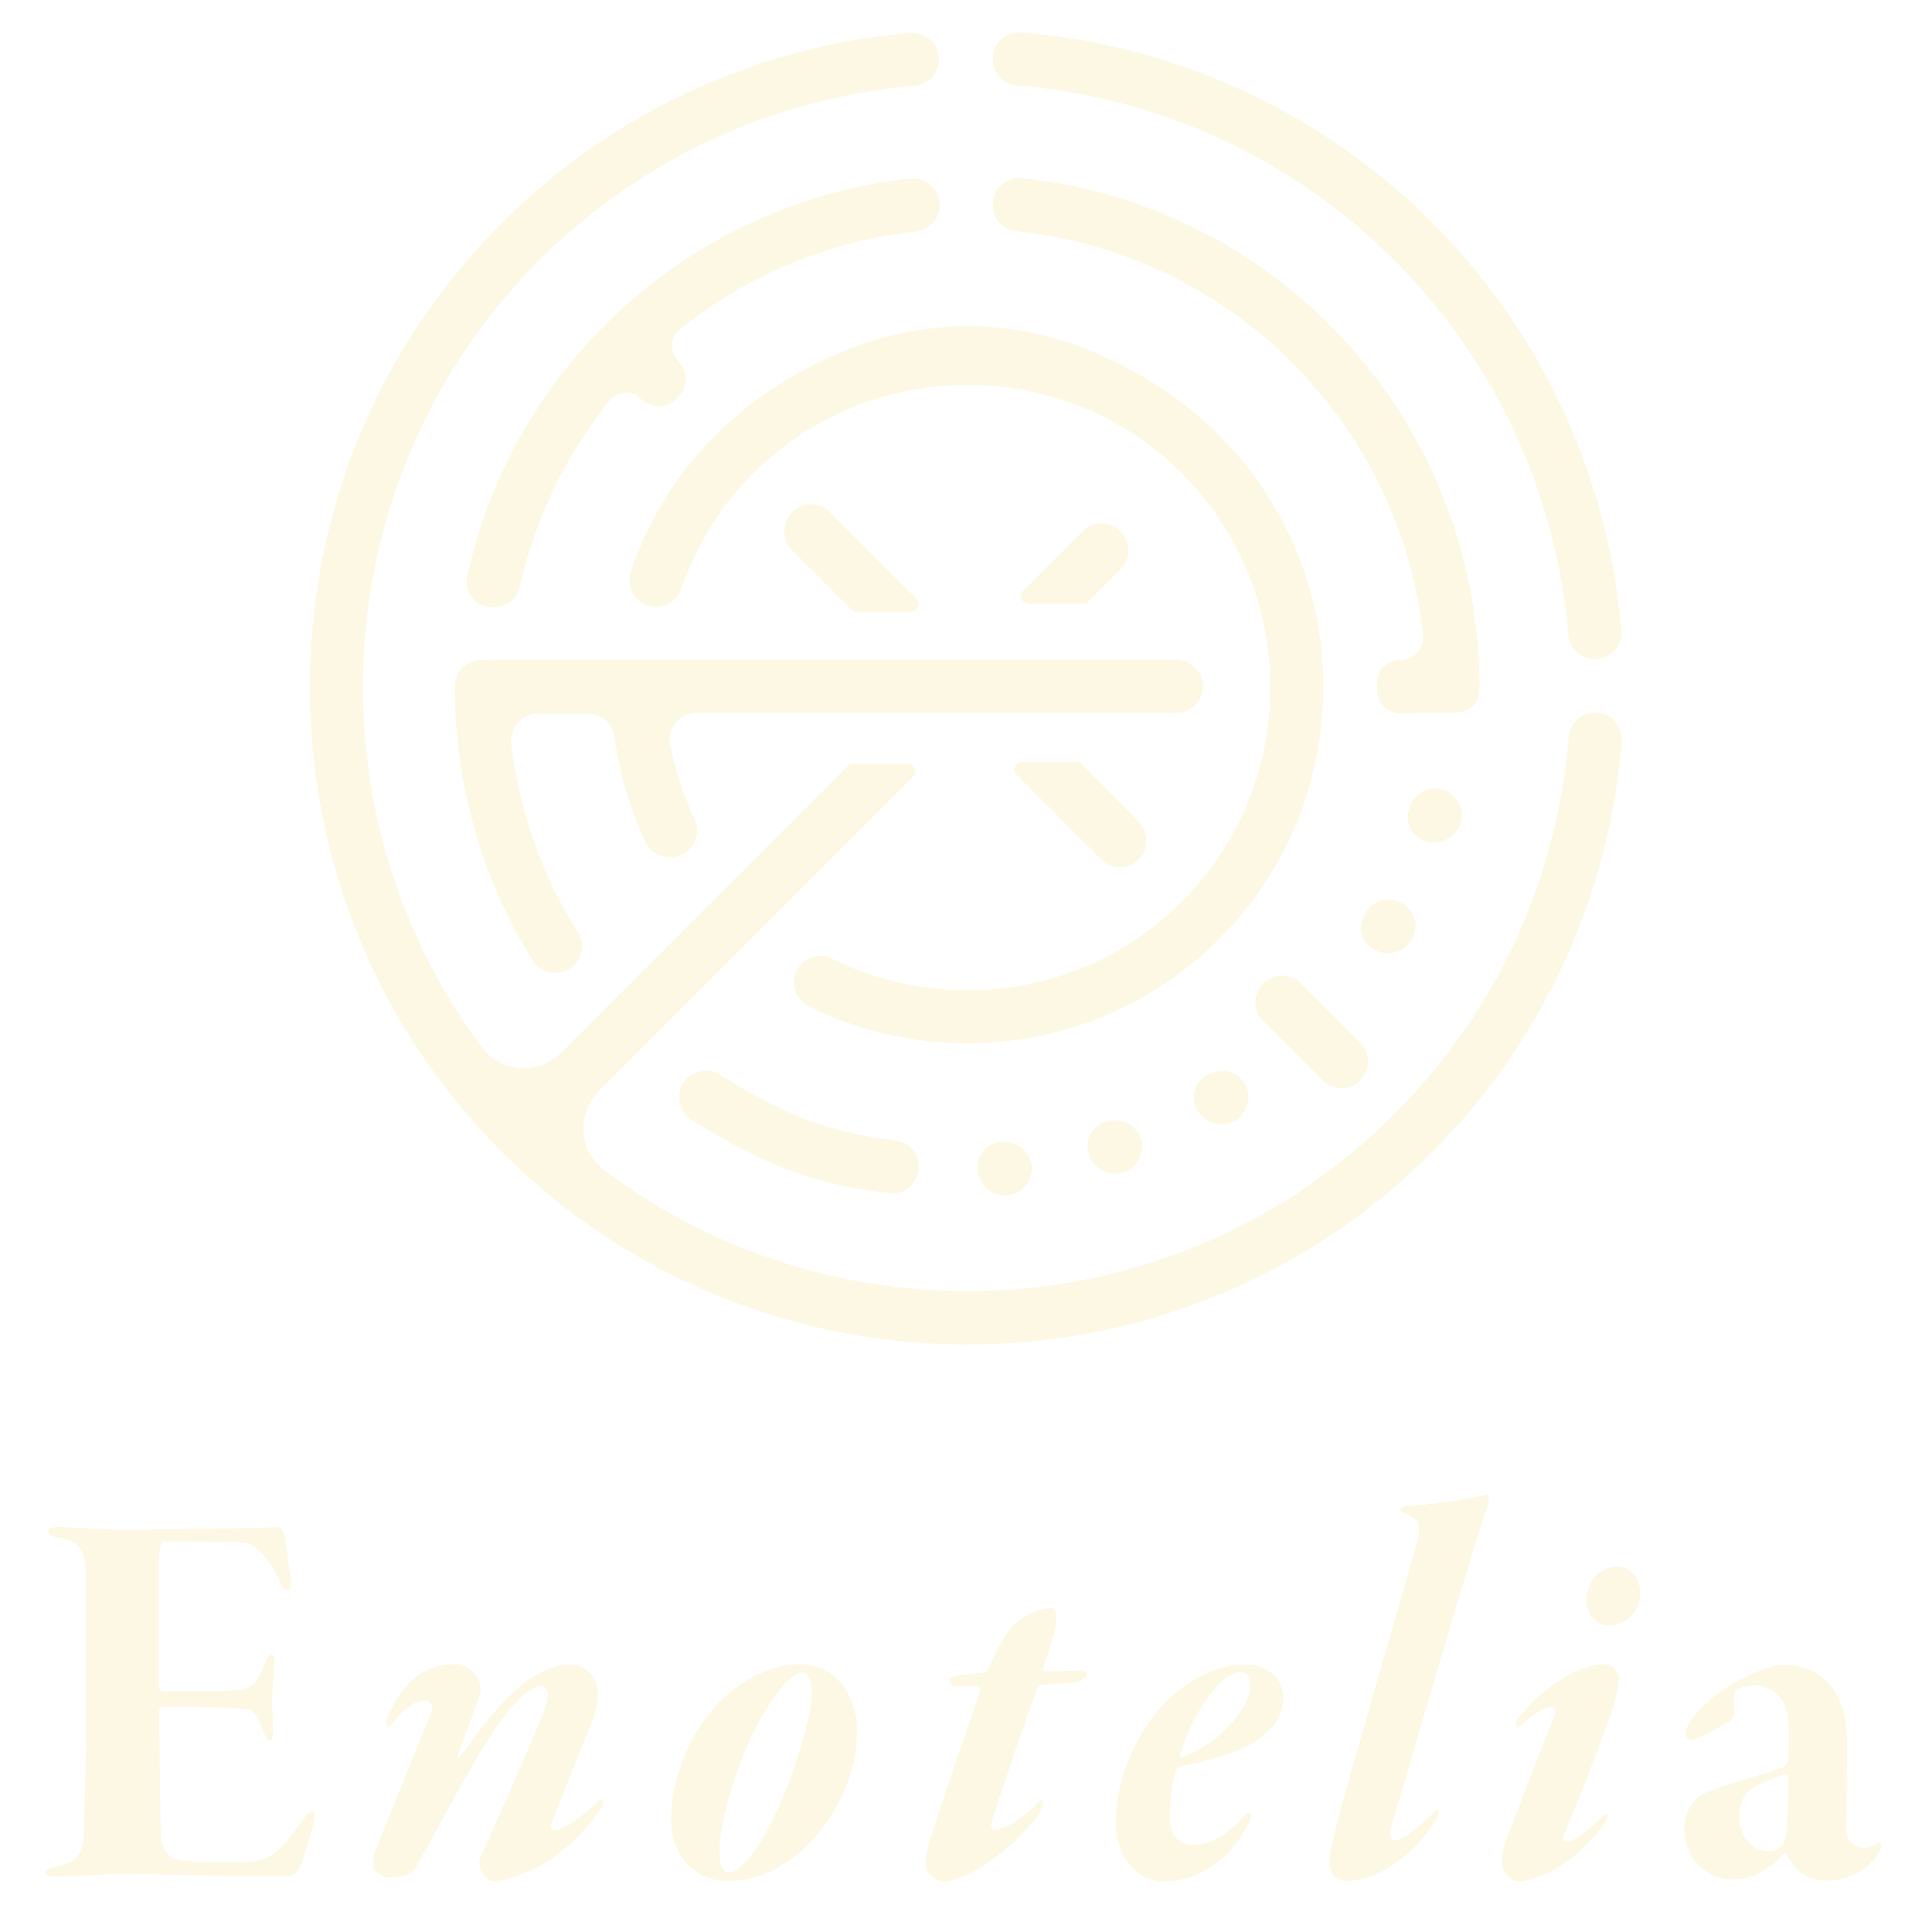
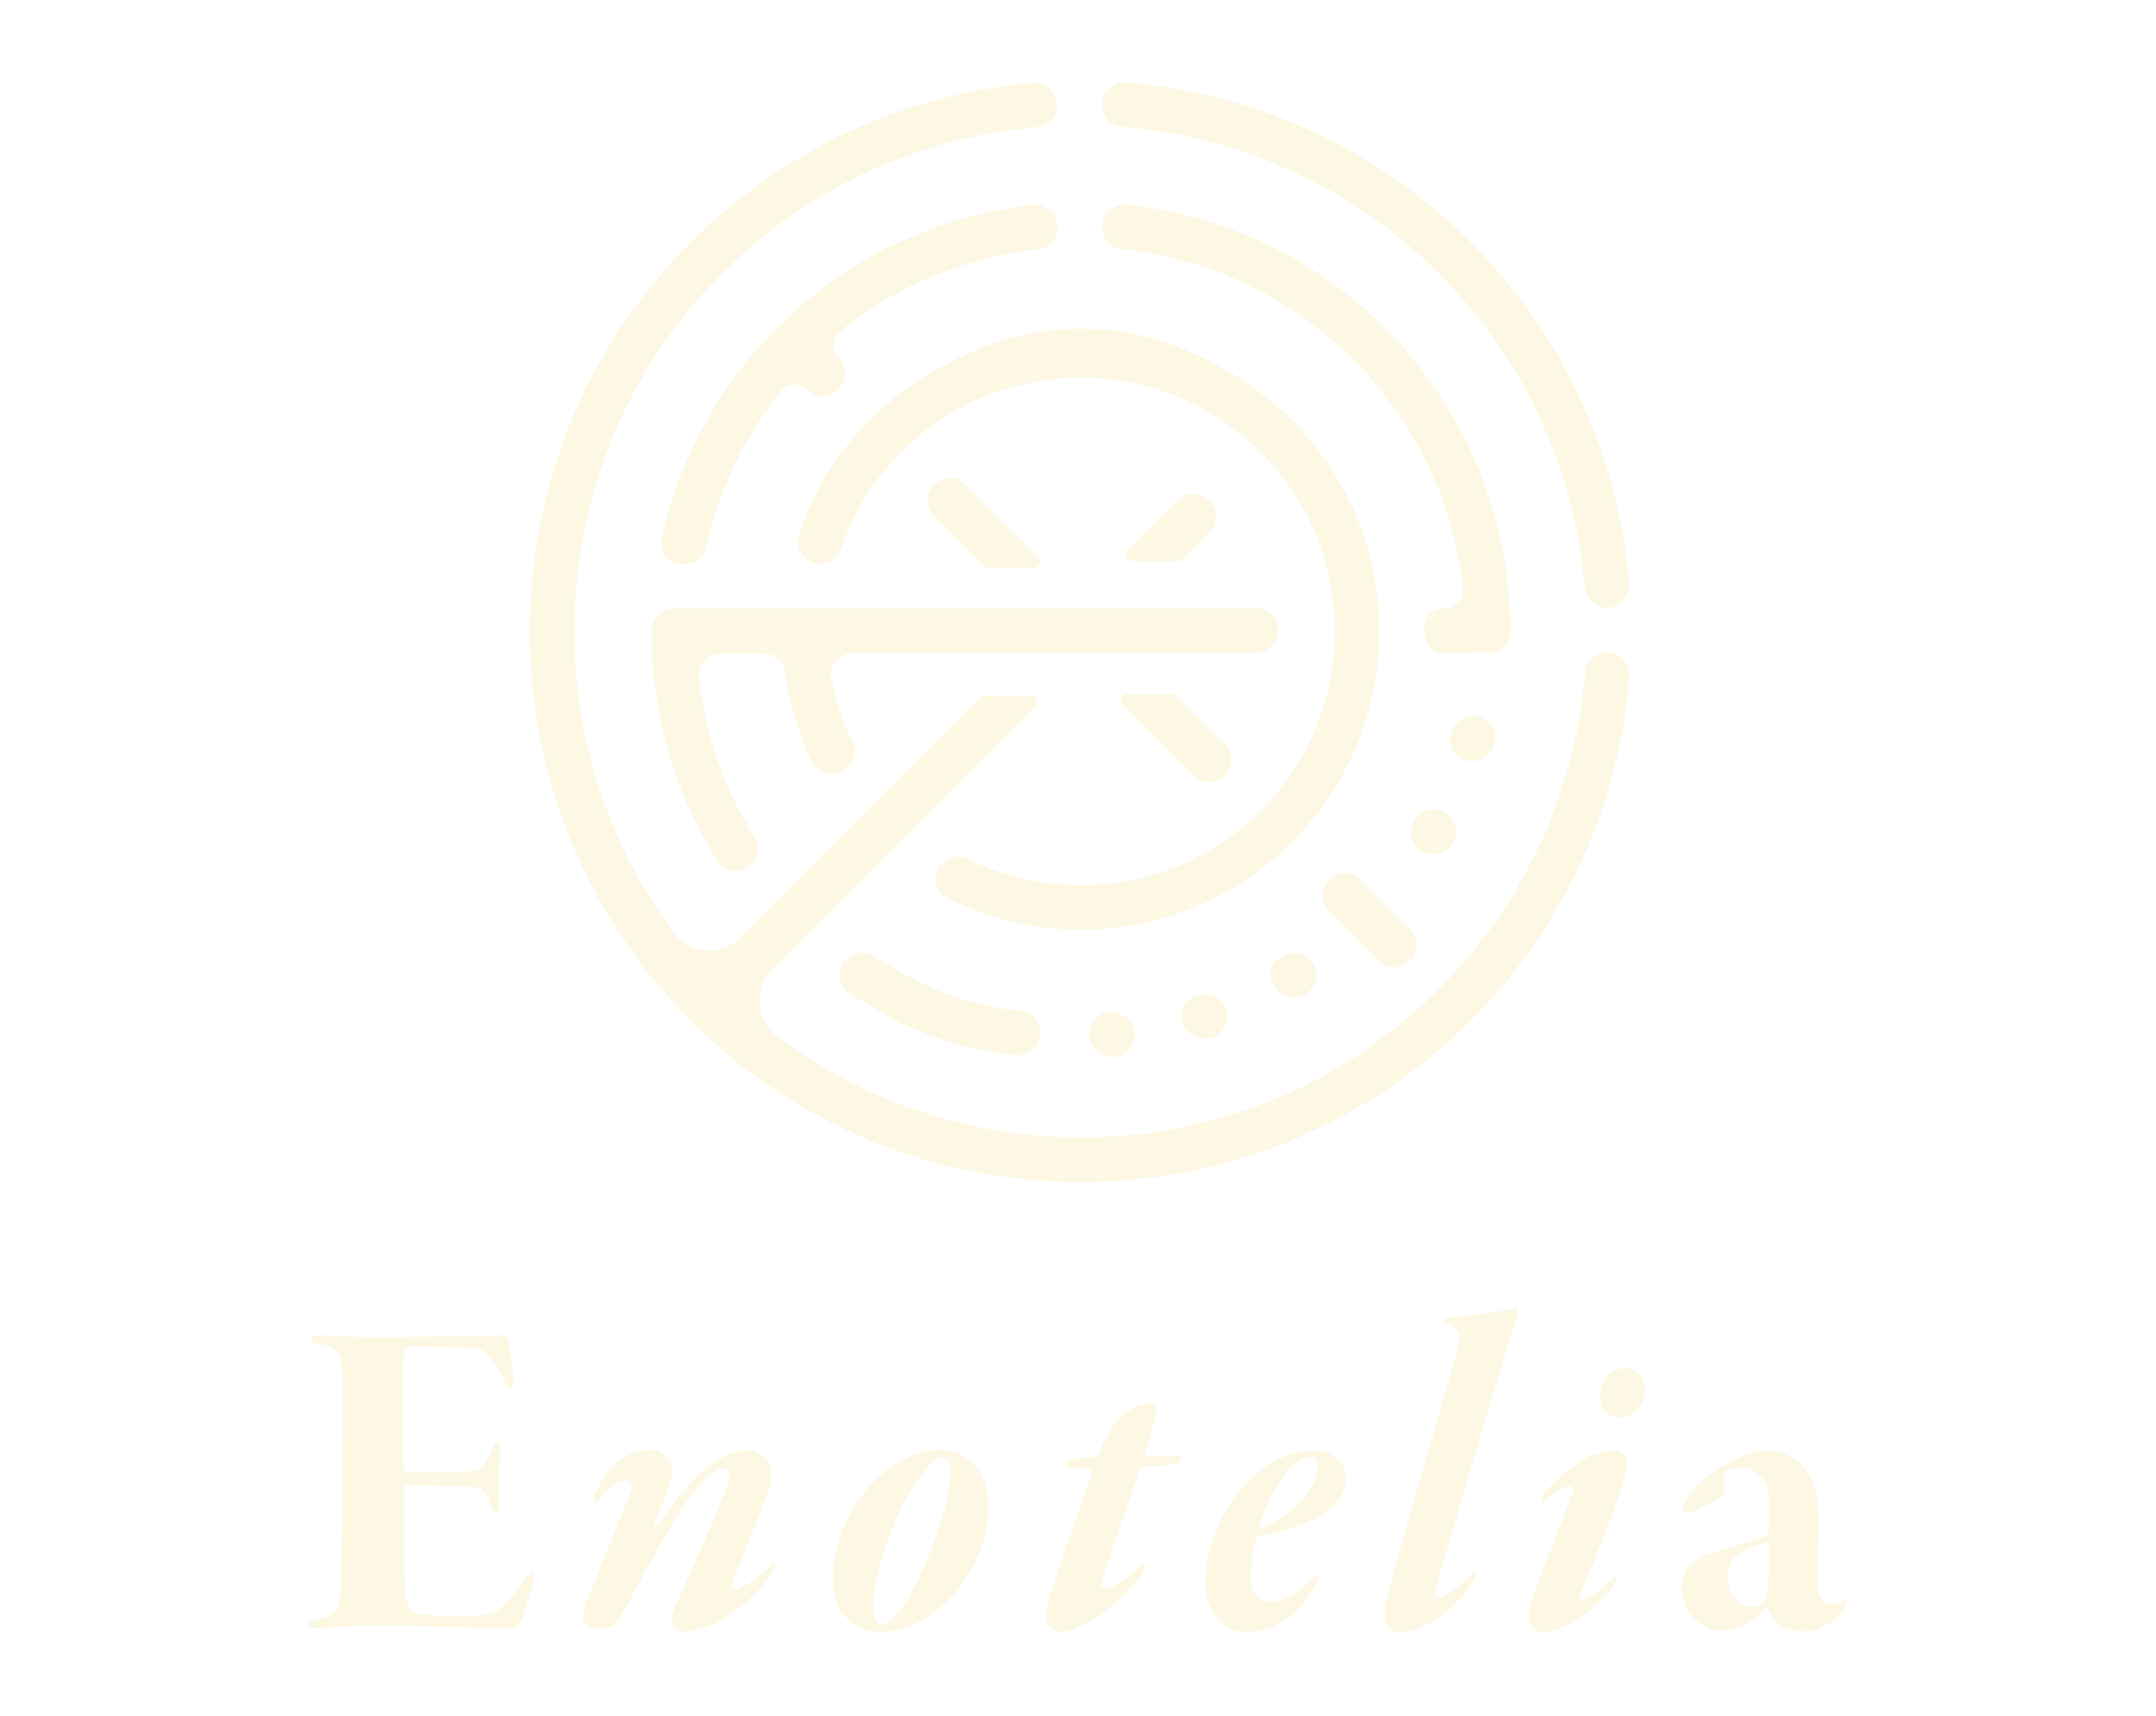
- <svg xmlns="http://www.w3.org/2000/svg" version="1.1" id="Layer_1" x="0px" y="0px" viewBox="0 0 500 500" style="enable-background:new 0 0 500 500;" xml:space="preserve">
+ <svg xmlns="http://www.w3.org/2000/svg" version="1.1" id="Layer_1" x="0px" y="0px" viewBox="0 0 1920 1528" style="enable-background:new 0 0 1920 1528;" xml:space="preserve">
  <style type="text/css">
	.st0{fill:#FCF8E3;}
</style>
-   <path class="st0" d="M15,395.2c3.6,0,12.6,0.7,15.2,0.7c11.3,0,26.9-0.4,32.7-0.4c5.5,0,8-0.3,9.1-0.3c0.6,0,1.6,1.4,1.7,2.3  l1.6,11.9c0,0.9-0.3,2.2-0.7,2.2c-0.7,0-1.4-0.4-2-1.9c-1.9-5.1-6.1-9.8-8.7-10.4c-1.7-0.3-11.4-0.4-21.1-0.4c-1,0-1.6,0.4-1.7,6.6  v31c0,0.3,0.4,1.2,1,1.2h13.5c4.2,0,7.8-0.3,9.3-1.2c1.4-0.9,2.3-2.5,3.9-6.6c0.1-0.4,0.7-1.7,1.6-1.7c0.6,0,0.7,1.4,0.7,1.7  c0,1-0.6,7.5-0.7,9.1s0.3,7.8,0.3,8.8c0,2-0.4,2.6-0.9,2.6c-0.4,0-0.9-0.4-1.6-2.3c-0.7-1.7-1.9-5.6-4.5-5.8  c-3.9-0.3-6.8-0.6-21.8-0.6c-0.3,0-0.7,0.9-0.7,1.2c0,7.4,0.4,29.7,0.4,32.3c0,1.6,1.4,5.5,3.6,5.9c1.7,0.3,4.8,0.9,12.4,0.9  c5.9,0,11,0.4,14.6-3.5c2.3-2,4.8-5.8,6.2-7.5c1-1.4,1.7-2.3,2.5-2.3c0.6,0,0.7,1.3,0.3,2.9c-0.3,1.2-2.9,10.4-3.6,11.7  c-0.6,1.4-2,2.3-3.3,2.3c-15.3,0-31.4-0.6-43-0.6c-4.9,0-15.3,0.7-16.9,0.7c-1.9,0-2.7-0.4-2.7-1c0-0.9,1-1.2,2.6-1.6  c4.1-0.7,7.1-1.9,7.4-8.5c0.7-22,0.6-43.8,0.6-66.2c0-7.7-1.9-9.7-7.2-10.4c-1.6-0.3-2.6-0.9-2.6-1.6  C12.2,395.6,13.4,395.2,15,395.2z M124.2,438.6c-1,2.6-2.9,8.4-5.4,14.6c-0.9,2-0.4,2.2,0.9,0.6c8.2-11.3,17.1-23,28.3-23  c3.8,0,6.7,3.8,6.7,7.1c0,1.7,0,4.2-2,8.8L143,471c-0.9,2.2-0.3,2.7,0.6,2.7c2.2,0,6.9-3.3,11.4-7.7c1.2-1.2,1.3,0.9,0.6,2  c-9.4,13.7-22.1,18.8-28.1,18.8c-2.5,0-3.9-4.3-3.3-5.8c0.7-1.7,14.6-32.4,17.1-39.5c1-3.8,0.3-5.1-1.6-5.1c-2.6,0-7.2,4.6-11.6,11  c-8.8,13.5-15.9,28.2-20.7,36.2c-0.6,1-2.6,2.3-6.7,2.3c-1.6,0-4.3-1.7-4.2-3.3c0-0.9,0.4-3.5,1.3-5.3c4.5-11.1,11.4-28.5,13.6-33.4  c1.3-2.9-0.3-3.8-1.7-3.8c-2.9,0-6.2,3.3-8.5,6.4c-0.9,1.2-1.6-0.6-1-1.9c2-4.5,6.4-13.9,17.5-13.9  C122.4,430.8,125.2,435.5,124.2,438.6z M221.8,447.8c0,14.8-8.8,27-16.1,32.5c-7.4,5.9-13.7,6.5-17.8,6.5c-5.4,0-14.2-3.9-14.2-16.3  c0-7.4,2.9-18.4,9.8-26.9c6.7-8.4,15.6-12.9,23.6-12.9C216.8,430.8,221.8,439.4,221.8,447.8z M199.7,440.2  c-7.2,10.3-13.5,29.2-13.5,39.1c0,4,1.2,5.3,2.6,5.3c1.3,0,3.8-1.9,5.8-4.6c6.7-8.4,15.5-32.7,15.5-41.9c0-3.8-1.2-5.2-2.5-5.2  C205.9,432.8,203.4,434.9,199.7,440.2z M269.4,436c-0.6,0-1.2,1.3-1.4,2c-2.6,7.5-7.4,21-11.3,33.3c-0.4,1.3-0.3,2.3,0.9,2.3  c1.3,0,5.8-1.7,10.8-6.9c2.5-2.6,1.3,1.3,0.6,2.6c-7.2,10.1-19.5,17.6-24.7,17.6c-2.5,0-4.8-2.2-4.8-4.8c0-2.2,1.4-6.8,1.9-8.1  c1.7-5.4,7.2-21.8,12.3-36.3c0.1-0.4-0.3-1.3-0.6-1.3h-5.6c-1.3,0-1.9-1.3-1.9-1.6c0-0.7,1.9-1,2.6-1.2c0.7-0.1,3.9-0.6,6.7-0.7  c0.4-0.1,0.9-0.9,1-1.2c1.7-4.3,4.3-8.5,5.5-10.3c1.7-2,6.5-5.2,10.7-5.2c1.7,0,1.3,3.9,1,4.9c-1,4.2-2.5,8.8-3.2,10.7  c-0.1,0.6,0,0.7,0.4,0.7c2.7,0,5.3-0.1,9.4-0.1c0.7,0,1.7,0.4,1.7,1c0,0.3-0.9,1.6-3.3,1.9C275.1,435.7,270.6,436,269.4,436z   M332.1,439c-0.1,3.6-0.9,7.1-6.2,11c-4.3,3.3-14.6,6.2-20.5,7.1c-0.6,0.1-1.2,1.3-1.3,1.7c-0.9,3.2-1.3,6.8-1.3,11.6  c0,3.9,1.7,7.1,5.9,7.1c3.5,0,8.2-1.9,12.6-6.7c0.9-1.2,1.5-1.7,2-1.7c0.9,0,0.2,2.2-0.4,3.2c-5.2,9.8-13.2,14.6-22,14.6  c-5.6,0-12.1-5.2-12.1-15.2c0-10.8,4.5-20.5,9-26.6c6.7-9.3,16.3-14.3,24.3-14.3C329.5,430.8,332.1,436,332.1,439z M305.4,454  c-0.2,0.4,0.1,0.9,0.3,0.9c8-2.7,17.8-11.7,17.8-18.8c0-2.3-0.7-3.3-2.5-3.3C316.4,432.8,309.5,441.5,305.4,454z M384.9,390.1  c-3.8,10.3-21.5,71.5-24.9,82.7c-0.4,1.3-0.4,3.5,0.9,3.5c1.9,0,5.5-2.6,10-7.1c1.9-2,1.9,0.3,0.3,2.6c-5.5,8-14.2,15-22.9,15  c-3.3,0-4.3-3.5-4.3-4.6c0-2.9,1.2-6.7,1.9-9.8c4.5-17.5,18.5-64.4,20.7-72.8c1.5-5.3,0.4-6.5-3.3-8.1c-1.2-0.4-1.4-1.6,1-1.7  c4.9-0.3,13.9-1.6,18.2-2.5c0.7-0.1,1.6-0.4,2.3-0.4C385.6,386.9,385.4,388.5,384.9,390.1z M418.9,433.9c0.2,1.3-0.7,5.9-1.7,8.7  c-3.9,11.4-8.8,23.4-12.4,32c-0.7,2,0.1,2,0.9,2c1.4,0,5.6-3,9.1-6.5c1.2-1.2,1.6,0,0.6,1.6c-6.2,9.1-16.2,15.2-22.9,15.2  c-1.6,0-3.8-2.8-3.8-4.5c-0.2-1.6,0.1-4.1,2.5-10c2.8-7.1,6.8-17.6,11.1-28.5c0.3-1,0.2-2.2-0.7-2.2c-1.3,0-3.9,1.2-7.4,4.3  c-1.6,1.6-2.6,0.4-1.3-1.3c5.9-7.5,15.2-14,22.7-14C417.1,430.8,418.4,432.2,418.9,433.9z M424.5,412.5c-0.2,5.5-4.8,8.2-8,8.2  s-5.9-2.8-5.9-6.8c0-4.8,3.8-8.5,7.7-8.5C423,405.4,424.6,409.6,424.5,412.5z M473.7,436.1c3.6,4.3,4.3,10.6,4.3,14.9  c0,7.7-0.2,19.1-0.2,22.9c0,1.7,1.6,4.3,4.3,4.3c1.2,0,2.6-0.3,4-1.2c0.4-0.3,1,0.7,0.6,1.6c-3,5.9-9.1,8.1-14,8.1  c-6.5,0-9.3-4.6-10.3-6.9c0-0.1-0.4-0.4-0.7-0.1c-4.3,4.9-9,6.7-13.9,6.7c-5.2,0-11.9-4.8-11.9-13.3c0-4.9,3-8,5.4-9.1  c4.1-1.9,15.5-4.8,19.8-6.5c0.9-0.3,1.5-1,1.7-2.2c0.3-1.7,0.2-6.1,0.2-6.9c0-5.8-1.2-8-3-9.8c-1.6-1.6-3.8-2.5-5.5-2.5  s-3.8,0.6-4.8,1c-0.6,0.3-1,1.2-1,2c0,0.9,0.3,3.3,0.1,4.8c0,0.1-0.4,1-0.9,1.3c-1.7,1.2-7.2,4.2-9.8,5.1c-0.9,0.3-1.9-0.9-1.9-1.7  c0-1.9,2.3-4.8,4.3-6.8c2.6-2.3,4.3-4.2,11-7.7c3.2-1.7,7.8-3.2,10-3.2C468.5,430.8,472.1,434.2,473.7,436.1z M461.2,477.6  c0.3-0.3,0.9-1.7,1-2.6c0.3-2.2,0.7-8.2,0.7-14.8c0-0.3-0.3-1.2-1-1c-1.3,0.4-4.8,1.6-7.5,3c-2.9,1.6-4.3,4.3-4.3,7.8  c0,5.9,3.9,9.1,7.4,9.1C459.1,479.2,460.4,478.6,461.2,477.6z M406,190.7c0.3-3.6,3.3-6.3,6.8-6.3l0,0c4,0,7.2,3.4,6.9,7.5  c-3.2,38.8-19.5,76.7-49.1,106.3c-70.9,70.9-189.2,66-253.6-14.5c-48-60.1-49.2-146.8-2.7-208.1c31-40.8,75.5-63.1,121.2-67.1  c4-0.3,7.5,2.8,7.5,6.9l0,0c0,3.6-2.7,6.5-6.3,6.8c-35.4,3-70,18.1-97.1,45.1c-55.4,55.4-60.4,142.4-15.1,203.5  c5.2,7,14.8,7.6,21,1.4l74.5-74.5h14.9c1.7,0,2.6,2.1,1.4,3.3l-81,81c-6.2,6.2-5.7,15.7,1.3,21c61.2,45.9,148.6,41.1,204.2-14.6  C388,261.2,403.1,226.4,406,190.7z M256.9,15.3L256.9,15.3c0,3.5,2.7,6.6,6.2,6.8c35.7,2.9,70.5,18,97.7,45.2  c27.1,27.1,42.1,61.7,45.1,97.1c0.3,3.5,3.3,6.2,6.8,6.2l0,0c4.1,0,7.2-3.5,6.9-7.5c-3.3-38.5-19.6-76.1-49-105.5  C341,28,303.1,11.6,264.4,8.4C260.3,8.1,256.9,11.2,256.9,15.3z M279.4,197.2h-14.9c-1.7,0-2.6,2.1-1.4,3.3l21.9,21.9  c2.7,2.7,7.1,2.7,9.7,0l0,0c2.7-2.7,2.7-7.1,0-9.7L279.4,197.2z M326.9,254.5L326.9,254.5c-2.7,2.7-2.7,7.1,0,9.7l15.4,15.4  c2.7,2.7,7.1,2.7,9.7,0l0,0c2.7-2.7,2.7-7.1,0-9.7l-15.4-15.4C334,251.8,329.6,251.8,326.9,254.5z M280.2,137.5l-15.4,15.4  c-1.2,1.2-0.4,3.3,1.4,3.3h14.9l8.9-8.9c2.7-2.7,2.7-7.1,0-9.7l0,0C287.3,134.8,282.9,134.8,280.2,137.5z M377,184.4  c3.2,0,5.8-2.5,5.9-5.7c0.2-34.2-12.7-68.6-38.8-94.6c-22.3-22.3-50.5-34.9-79.6-38c-4.1-0.4-7.6,2.8-7.6,6.9l0,0  c0,3.5,2.6,6.5,6.1,6.8c26.1,2.8,51.5,14.1,71.4,34.1c19.7,19.7,31,44.6,33.9,70.3c0.4,3.5-2.3,6.6-5.8,6.6h-0.2  c-3.2,0-5.9,2.6-5.9,5.9v2c0,3.2,2.6,5.9,5.9,5.9L377,184.4z M178.4,219.8L178.4,219.8c2-2,2.6-5.1,1.4-7.7  c-3-6.3-5.1-12.8-6.4-19.5c-0.8-4.2,2.5-8.1,6.8-8.1h124.2c3.8,0,6.9-3.1,6.9-6.9l0,0c0-3.8-3.1-6.9-6.9-6.9H126.9v0.1h-2.3  c-3.8,0-6.9,3.1-6.9,7c0,24.6,6.7,49.2,20.2,70.8c2.3,3.7,7.6,4.3,10.7,1.2l0,0c2.2-2.2,2.7-5.8,1-8.4c-9.5-15-15.2-31.7-17.3-48.8  c-0.5-4.2,2.6-7.9,6.8-7.9h13.1c3.4,0,6.3,2.4,6.8,5.8c1.3,9.5,4,18.8,8.2,27.7C169.3,222.2,175,223.2,178.4,219.8z M315.5,243  c45.5-45.5,33.4-127-36.1-153.3c-18.2-6.9-38.6-7-56.9-0.4c-31.1,11.3-50.6,33.3-59.2,58.4c-1.6,4.5,1.7,9.3,6.5,9.3l0,0  c2.9,0,5.5-1.8,6.5-4.6c4.7-13.7,13.1-26.3,25.6-36.1c28.3-22.4,69.4-22.2,97.5,0.4c36.9,29.7,39,84.1,6.4,116.7  c-24.4,24.4-61.1,29.3-90.5,14.7c-2.6-1.3-5.8-0.7-7.8,1.3l0,0c-3.4,3.4-2.3,9,1.9,11.1C243.8,277.5,286.8,271.7,315.5,243z   M178.9,289.7c17.4,11.1,31.5,16.9,51.3,19.1c4.1,0.5,7.6-2.8,7.6-6.9l0,0c0-3.5-2.6-6.4-6.1-6.8c-17.8-2-29.8-7.1-45.4-17  c-2.7-1.7-6.2-1.3-8.5,1l0,0C174.7,282.1,175.2,287.3,178.9,289.7z M175.3,102.9l0.2-0.2c2.6-2.6,2.6-6.8,0-9.4l0,0  c-2.3-2.3-2.1-6.1,0.5-8.1c18-14.5,39.3-22.9,61.1-25.3c3.5-0.4,6.1-3.3,6.1-6.8l0,0c0-4.1-3.6-7.3-7.7-6.9  c-28.9,3.2-56.9,15.9-79,38c-18.5,18.5-30.4,41.2-35.6,65c-0.9,4.1,2.2,7.9,6.4,7.9h0.8c3.1,0,5.7-2.2,6.4-5.2  c3.9-17.2,11.6-33.8,23.2-48.2c2-2.5,5.8-2.8,8.1-0.5l0,0c2.6,2.6,6.8,2.6,9.4,0L175.3,102.9z M205,132.6L205,132.6  c-2.7,2.7-2.7,7.1,0,9.8l15.9,15.9h14.9c1.7,0,2.6-2.1,1.4-3.3l-22.5-22.5C212,129.8,207.7,129.8,205,132.6L205,132.6z M259.4,295.6  c-0.5,0,0.1,0-0.4,0c-3.2,0.2-5.7,2.7-6,5.9l0,0c-0.4,4.5,3.3,8.2,7.7,7.9c0.4,0-0.5,0.1-0.1,0c3.8-0.3,6.7-3.7,6.4-7.5l0,0  C266.7,298,263.2,295.3,259.4,295.6z M312.5,278.2c-0.5,0.3,0.1-0.1-0.4,0.2c-2.7,1.6-3.9,5-2.7,8l0,0c1.7,4.1,6.7,5.8,10.5,3.5  c0.3-0.2-0.4,0.3-0.1,0c3.3-2.1,4.3-6.3,2.2-9.6l0,0C320,277.1,315.7,276.2,312.5,278.2z M286.4,290.3c-0.5,0.2,0.1-0.1-0.4,0.1  c-3,0.9-5,3.9-4.5,7.1l0,0c0.6,4.4,5.1,7.2,9.3,5.9c0.4-0.1-0.4,0.2-0.1,0c3.7-1.2,5.7-5.1,4.5-8.8l0,0  C294,291,290,289.1,286.4,290.3z M353.3,236.4c-0.3,0.5,0.1-0.1-0.2,0.3c-1.6,2.7-1,6.2,1.4,8.3l0,0c3.4,2.9,8.6,1.9,10.9-1.9  c0.2-0.3-0.2,0.4,0,0.1c1.9-3.4,0.8-7.6-2.6-9.5l0,0C359.4,231.8,355.2,233,353.3,236.4z M364.7,209.2c-0.1,0.5,0-0.1-0.1,0.4  c-0.9,3.1,0.5,6.3,3.4,7.7l0,0c4,1.9,8.8-0.2,10.1-4.5c0.1-0.4-0.1,0.4,0,0.1c1-3.7-1.1-7.6-4.8-8.6l0,0  C369.5,203.3,365.7,205.5,364.7,209.2z" />
+   <path class="st0" d="M283.9,1189.1c10.4,0,36.3,2,43.8,2c32.6,0,77.6-1.2,94.3-1.2c15.9,0,23.1-0.9,26.2-0.9c1.7,0,4.6,4,4.9,6.6  l4.6,34.3c0,2.6-0.9,6.3-2,6.3c-2,0-4-1.2-5.8-5.5c-5.5-14.7-17.6-28.3-25.1-30c-4.9-0.9-32.9-1.2-60.9-1.2c-2.9,0-4.6,1.2-4.9,19  v89.4c0,0.9,1.2,3.5,2.9,3.5H401c12.1,0,22.5-0.9,26.8-3.5c4-2.6,6.6-7.2,11.2-19c0.3-1.2,2-4.9,4.6-4.9c1.7,0,2,4,2,4.9  c0,2.9-1.7,21.6-2,26.2c-0.3,4.6,0.9,22.5,0.9,25.4c0,5.8-1.2,7.5-2.6,7.5c-1.2,0-2.6-1.2-4.6-6.6c-2-4.9-5.5-16.2-13-16.7  c-11.2-0.9-19.6-1.7-62.9-1.7c-0.9,0-2,2.6-2,3.5c0,21.3,1.2,85.7,1.2,93.2c0,4.6,4,15.9,10.4,17c4.9,0.9,13.8,2.6,35.8,2.6  c17,0,31.7,1.2,42.1-10.1c6.6-5.8,13.8-16.7,17.9-21.6c2.9-4,4.9-6.6,7.2-6.6c1.7,0,2,3.7,0.9,8.4c-0.9,3.5-8.4,30-10.4,33.7  c-1.7,4-5.8,6.6-9.5,6.6c-44.1,0-90.6-1.7-124-1.7c-14.1,0-44.1,2-48.7,2c-5.5,0-7.8-1.2-7.8-2.9c0-2.6,2.9-3.5,7.5-4.6  c11.8-2,20.5-5.5,21.3-24.5c2-63.4,1.7-126.3,1.7-190.9c0-22.2-5.5-28-20.8-30c-4.6-0.9-7.5-2.6-7.5-4.6  C275.8,1190.2,279.2,1189.1,283.9,1189.1z M598.8,1314.2c-2.9,7.5-8.4,24.2-15.6,42.1c-2.6,5.8-1.2,6.3,2.6,1.7  c23.6-32.6,49.3-66.3,81.6-66.3c11,0,19.3,11,19.3,20.5c0,4.9,0,12.1-5.8,25.4l-28,70.1c-2.6,6.3-0.9,7.8,1.7,7.8  c6.3,0,19.9-9.5,32.9-22.2c3.5-3.5,3.7,2.6,1.7,5.8c-27.1,39.5-63.7,54.2-81,54.2c-7.2,0-11.2-12.4-9.5-16.7  c2-4.9,42.1-93.4,49.3-113.9c2.9-11,0.9-14.7-4.6-14.7c-7.5,0-20.8,13.3-33.5,31.7c-25.4,38.9-45.9,81.3-59.7,104.4  c-1.7,2.9-7.5,6.6-19.3,6.6c-4.6,0-12.4-4.9-12.1-9.5c0-2.6,1.2-10.1,3.7-15.3c13-32,32.9-82.2,39.2-96.3c3.7-8.4-0.9-11-4.9-11  c-8.4,0-17.9,9.5-24.5,18.5c-2.6,3.5-4.6-1.7-2.9-5.5c5.8-13,18.5-40.1,50.5-40.1C593.6,1291.7,601.7,1305.3,598.8,1314.2z   M880.3,1340.8c0,42.7-25.4,77.9-46.4,93.7c-21.3,17-39.5,18.7-51.3,18.7c-15.6,0-41-11.2-41-47c0-21.3,8.4-53.1,28.3-77.6  c19.3-24.2,45-37.2,68.1-37.2C865.9,1291.7,880.3,1316.6,880.3,1340.8z M816.5,1318.9c-20.8,29.7-38.9,84.2-38.9,112.8  c0,11.5,3.5,15.3,7.5,15.3c3.7,0,11-5.5,16.7-13.3c19.3-24.2,44.7-94.3,44.7-120.8c0-11-3.5-15-7.2-15  C834.4,1297.5,827.2,1303.6,816.5,1318.9z M1017.6,1306.7c-1.7,0-3.5,3.7-4,5.8c-7.5,21.6-21.3,60.6-32.6,96  c-1.2,3.7-0.9,6.6,2.6,6.6c3.7,0,16.7-4.9,31.1-19.9c7.2-7.5,3.7,3.7,1.7,7.5c-20.8,29.1-56.2,50.8-71.2,50.8  c-7.2,0-13.8-6.3-13.8-13.8c0-6.3,4-19.6,5.5-23.4c4.9-15.6,20.8-62.9,35.5-104.7c0.3-1.2-0.9-3.7-1.7-3.7h-16.2  c-3.7,0-5.5-3.7-5.5-4.6c0-2,5.5-2.9,7.5-3.5c2-0.3,11.2-1.7,19.3-2c1.2-0.3,2.6-2.6,2.9-3.5c4.9-12.4,12.4-24.5,15.9-29.7  c4.9-5.8,18.7-15,30.9-15c4.9,0,3.7,11.2,2.9,14.1c-2.9,12.1-7.2,25.4-9.2,30.9c-0.3,1.7,0,2,1.2,2c7.8,0,15.3-0.3,27.1-0.3  c2,0,4.9,1.2,4.9,2.9c0,0.9-2.6,4.6-9.5,5.5C1034,1305.9,1021,1306.7,1017.6,1306.7z M1198.4,1315.4c-0.3,10.4-2.6,20.5-17.9,31.7  c-12.4,9.5-42.1,17.9-59.1,20.5c-1.7,0.3-3.5,3.7-3.7,4.9c-2.6,9.2-3.7,19.6-3.7,33.5c0,11.2,4.9,20.5,17,20.5  c10.1,0,23.6-5.5,36.3-19.3c2.6-3.5,4.3-4.9,5.8-4.9c2.6,0,0.6,6.3-1.2,9.2c-15,28.3-38.1,42.1-63.4,42.1c-16.2,0-34.9-15-34.9-43.8  c0-31.1,13-59.1,26-76.7c19.3-26.8,47-41.2,70.1-41.2C1190.9,1291.7,1198.4,1306.7,1198.4,1315.4z M1121.4,1358.7  c-0.6,1.2,0.3,2.6,0.9,2.6c23.1-7.8,51.3-33.7,51.3-54.2c0-6.6-2-9.5-7.2-9.5C1153.1,1297.5,1133.2,1322.6,1121.4,1358.7z   M1350.7,1174.4c-11,29.7-62,206.2-71.8,238.5c-1.2,3.7-1.2,10.1,2.6,10.1c5.5,0,15.9-7.5,28.8-20.5c5.5-5.8,5.5,0.9,0.9,7.5  c-15.9,23.1-41,43.3-66,43.3c-9.5,0-12.4-10.1-12.4-13.3c0-8.4,3.5-19.3,5.5-28.3c13-50.5,53.4-185.7,59.7-210  c4.3-15.3,1.2-18.7-9.5-23.4c-3.5-1.2-4-4.6,2.9-4.9c14.1-0.9,40.1-4.6,52.5-7.2c2-0.3,4.6-1.2,6.6-1.2  C1352.7,1165.1,1352.1,1169.8,1350.7,1174.4z M1448.7,1300.7c0.6,3.7-2,17-4.9,25.1c-11.2,32.9-25.4,67.5-35.8,92.3  c-2,5.8,0.3,5.8,2.6,5.8c4,0,16.2-8.7,26.2-18.7c3.5-3.5,4.6,0,1.7,4.6c-17.9,26.2-46.7,43.8-66,43.8c-4.6,0-11-8.1-11-13  c-0.6-4.6,0.3-11.8,7.2-28.8c8.1-20.5,19.6-50.8,32-82.2c0.9-2.9,0.6-6.3-2-6.3c-3.7,0-11.2,3.5-21.3,12.4c-4.6,4.6-7.5,1.2-3.7-3.7  c17-21.6,43.8-40.4,65.5-40.4C1443.5,1291.7,1447.3,1295.8,1448.7,1300.7z M1464.9,1239c-0.6,15.9-13.8,23.6-23.1,23.6  c-9.2,0-17-8.1-17-19.6c0-13.8,11-24.5,22.2-24.5C1460.6,1218.5,1465.2,1230.6,1464.9,1239z M1606.8,1307  c10.4,12.4,12.4,30.6,12.4,43c0,22.2-0.6,55.1-0.6,66c0,4.9,4.6,12.4,12.4,12.4c3.5,0,7.5-0.9,11.5-3.5c1.2-0.9,2.9,2,1.7,4.6  c-8.7,17-26.2,23.4-40.4,23.4c-18.7,0-26.8-13.3-29.7-19.9c0-0.3-1.2-1.2-2-0.3c-12.4,14.1-26,19.3-40.1,19.3  c-15,0-34.3-13.8-34.3-38.4c0-14.1,8.7-23.1,15.6-26.2c11.8-5.5,44.7-13.8,57.1-18.7c2.6-0.9,4.3-2.9,4.9-6.3  c0.9-4.9,0.6-17.6,0.6-19.9c0-16.7-3.5-23.1-8.7-28.3c-4.6-4.6-11-7.2-15.9-7.2s-11,1.7-13.8,2.9c-1.7,0.9-2.9,3.5-2.9,5.8  c0,2.6,0.9,9.5,0.3,13.8c0,0.3-1.2,2.9-2.6,3.7c-4.9,3.5-20.8,12.1-28.3,14.7c-2.6,0.9-5.5-2.6-5.5-4.9c0-5.5,6.6-13.8,12.4-19.6  c7.5-6.6,12.4-12.1,31.7-22.2c9.2-4.9,22.5-9.2,28.8-9.2C1591.8,1291.7,1602.2,1301.6,1606.8,1307z M1570.7,1426.7  c0.9-0.9,2.6-4.9,2.9-7.5c0.9-6.3,2-23.6,2-42.7c0-0.9-0.9-3.5-2.9-2.9c-3.7,1.2-13.8,4.6-21.6,8.7c-8.4,4.6-12.4,12.4-12.4,22.5  c0,17,11.2,26.2,21.3,26.2C1564.7,1431.3,1568.4,1429.6,1570.7,1426.7z M1411.5,599.3c0.9-10.4,9.5-18.2,19.6-18.2l0,0  c11.5,0,20.8,9.8,19.9,21.6c-9.2,111.9-56.2,221.2-141.6,306.6C1105,1113.8,763.8,1099.7,578,867.5  c-138.4-173.3-141.9-423.4-7.8-600.2C659.7,149.7,788,85.3,919.8,73.8c11.5-0.9,21.6,8.1,21.6,19.9l0,0c0,10.4-7.8,18.7-18.2,19.6  c-102.1,8.7-201.9,52.2-280,130.1C483.4,403.2,469,654.1,599.7,830.3c15,20.2,42.7,21.9,60.6,4l214.9-214.9h43c4.9,0,7.5,6.1,4,9.5  L688.5,862.6c-17.9,17.9-16.4,45.3,3.7,60.6c176.5,132.4,428.6,118.5,588.9-42.1C1359.6,802.6,1403.2,702.2,1411.5,599.3z   M981.5,93.4L981.5,93.4c0,10.1,7.8,19,17.9,19.6c103,8.4,203.3,51.9,281.8,130.4c78.2,78.2,121.4,177.9,130.1,280  c0.9,10.1,9.5,17.9,19.6,17.9l0,0c11.8,0,20.8-10.1,19.9-21.6c-9.5-111-56.5-219.5-141.3-304.3c-85.4-85.4-194.7-132.7-306.3-141.9  C991.3,72.6,981.5,81.6,981.5,93.4z M1046.4,618h-43c-4.9,0-7.5,6.1-4,9.5l63.2,63.2c7.8,7.8,20.5,7.8,28,0l0,0  c7.8-7.8,7.8-20.5,0-28L1046.4,618z M1183.4,783.3L1183.4,783.3c-7.8,7.8-7.8,20.5,0,28l44.4,44.4c7.8,7.8,20.5,7.8,28,0l0,0  c7.8-7.8,7.8-20.5,0-28l-44.4-44.4C1203.9,775.5,1191.2,775.5,1183.4,783.3z M1048.7,445.8l-44.4,44.4c-3.5,3.5-1.2,9.5,4,9.5h43  l25.7-25.7c7.8-7.8,7.8-20.5,0-28l0,0C1069.2,438.1,1056.5,438.1,1048.7,445.8z M1327.9,581.1c9.2,0,16.7-7.2,17-16.4  c0.6-98.6-36.6-197.8-111.9-272.8c-64.3-64.3-145.6-100.7-229.6-109.6c-11.8-1.2-21.9,8.1-21.9,19.9l0,0c0,10.1,7.5,18.7,17.6,19.6  c75.3,8.1,148.5,40.7,205.9,98.3c56.8,56.8,89.4,128.6,97.8,202.8c1.2,10.1-6.6,19-16.7,19h-0.6c-9.2,0-17,7.5-17,17v5.8  c0,9.2,7.5,17,17,17L1327.9,581.1z M755.1,683.2L755.1,683.2c5.8-5.8,7.5-14.7,4-22.2c-8.7-18.2-14.7-36.9-18.5-56.2  c-2.3-12.1,7.2-23.4,19.6-23.4h358.2c11,0,19.9-8.9,19.9-19.9l0,0c0-11-8.9-19.9-19.9-19.9H606.6v0.3H600c-11,0-19.9,8.9-19.9,20.2  c0,70.9,19.3,141.9,58.3,204.2c6.6,10.7,21.9,12.4,30.9,3.5l0,0c6.3-6.3,7.8-16.7,2.9-24.2c-27.4-43.3-43.8-91.4-49.9-140.7  c-1.4-12.1,7.5-22.8,19.6-22.8h37.8c9.8,0,18.2,6.9,19.6,16.7c3.7,27.4,11.5,54.2,23.6,79.9C728.9,690.1,745.3,693,755.1,683.2z   M1150.5,750.1c131.2-131.2,96.3-366.3-104.1-442.1c-52.5-19.9-111.3-20.2-164.1-1.2c-89.7,32.6-145.9,96-170.7,168.4  c-4.6,13,4.9,26.8,18.7,26.8l0,0c8.4,0,15.9-5.2,18.7-13.3c13.6-39.5,37.8-75.9,73.8-104.1c81.6-64.6,200.2-64,281.2,1.2  c106.4,85.7,112.5,242.6,18.5,336.6c-70.4,70.4-176.2,84.5-261,42.4c-7.5-3.7-16.7-2-22.5,3.7l0,0c-9.8,9.8-6.6,26,5.5,32  C943.7,849.6,1067.8,832.9,1150.5,750.1z M756.6,884.8c50.2,32,90.8,48.7,148,55.1c11.8,1.4,21.9-8.1,21.9-19.9l0,0  c0-10.1-7.5-18.5-17.6-19.6c-51.3-5.8-85.9-20.5-130.9-49c-7.8-4.9-17.9-3.7-24.5,2.9l0,0C744.4,862.9,745.9,877.9,756.6,884.8z   M746.2,346.1l0.6-0.6c7.5-7.5,7.5-19.6,0-27.1l0,0c-6.6-6.6-6.1-17.6,1.4-23.4c51.9-41.8,113.3-66,176.2-73  c10.1-1.2,17.6-9.5,17.6-19.6l0,0c0-11.8-10.4-21.1-22.2-19.9c-83.3,9.2-164.1,45.9-227.8,109.6c-53.4,53.4-87.7,118.8-102.7,187.5  c-2.6,11.8,6.3,22.8,18.5,22.8h2.3c8.9,0,16.4-6.3,18.5-15c11.2-49.6,33.5-97.5,66.9-139c5.8-7.2,16.7-8.1,23.4-1.4l0,0  c7.5,7.5,19.6,7.5,27.1,0L746.2,346.1z M831.8,431.7L831.8,431.7c-7.8,7.8-7.8,20.5,0,28.3l45.9,45.9h43c4.9,0,7.5-6.1,4-9.5  l-64.9-64.9C852,423.6,839.6,423.6,831.8,431.7L831.8,431.7z M988.7,901.8c-1.4,0,0.3,0-1.2,0c-9.2,0.6-16.4,7.8-17.3,17l0,0  c-1.2,13,9.5,23.6,22.2,22.8c1.2,0-1.4,0.3-0.3,0c11-0.9,19.3-10.7,18.5-21.6l0,0C1009.8,908.7,999.7,901,988.7,901.8z   M1141.9,851.6c-1.4,0.9,0.3-0.3-1.2,0.6c-7.8,4.6-11.2,14.4-7.8,23.1l0,0c4.9,11.8,19.3,16.7,30.3,10.1c0.9-0.6-1.2,0.9-0.3,0  c9.5-6.1,12.4-18.2,6.3-27.7l0,0C1163.5,848.5,1151.1,845.9,1141.9,851.6z M1066.6,886.5c-1.4,0.6,0.3-0.3-1.2,0.3  c-8.7,2.6-14.4,11.2-13,20.5l0,0c1.7,12.7,14.7,20.8,26.8,17c1.2-0.3-1.2,0.6-0.3,0c10.7-3.5,16.4-14.7,13-25.4l0,0  C1088.5,888.6,1077,883.1,1066.6,886.5z M1259.5,731.1c-0.9,1.4,0.3-0.3-0.6,0.9c-4.6,7.8-2.9,17.9,4,23.9l0,0  c9.8,8.4,24.8,5.5,31.4-5.5c0.6-0.9-0.6,1.2,0,0.3c5.5-9.8,2.3-21.9-7.5-27.4l0,0C1277.1,717.8,1265,721.3,1259.5,731.1z   M1292.4,652.6c-0.3,1.4,0-0.3-0.3,1.2c-2.6,8.9,1.4,18.2,9.8,22.2l0,0c11.5,5.5,25.4-0.6,29.1-13c0.3-1.2-0.3,1.2,0,0.3  c2.9-10.7-3.2-21.9-13.8-24.8l0,0C1306.3,635.6,1295.3,642,1292.4,652.6z" />
</svg>
